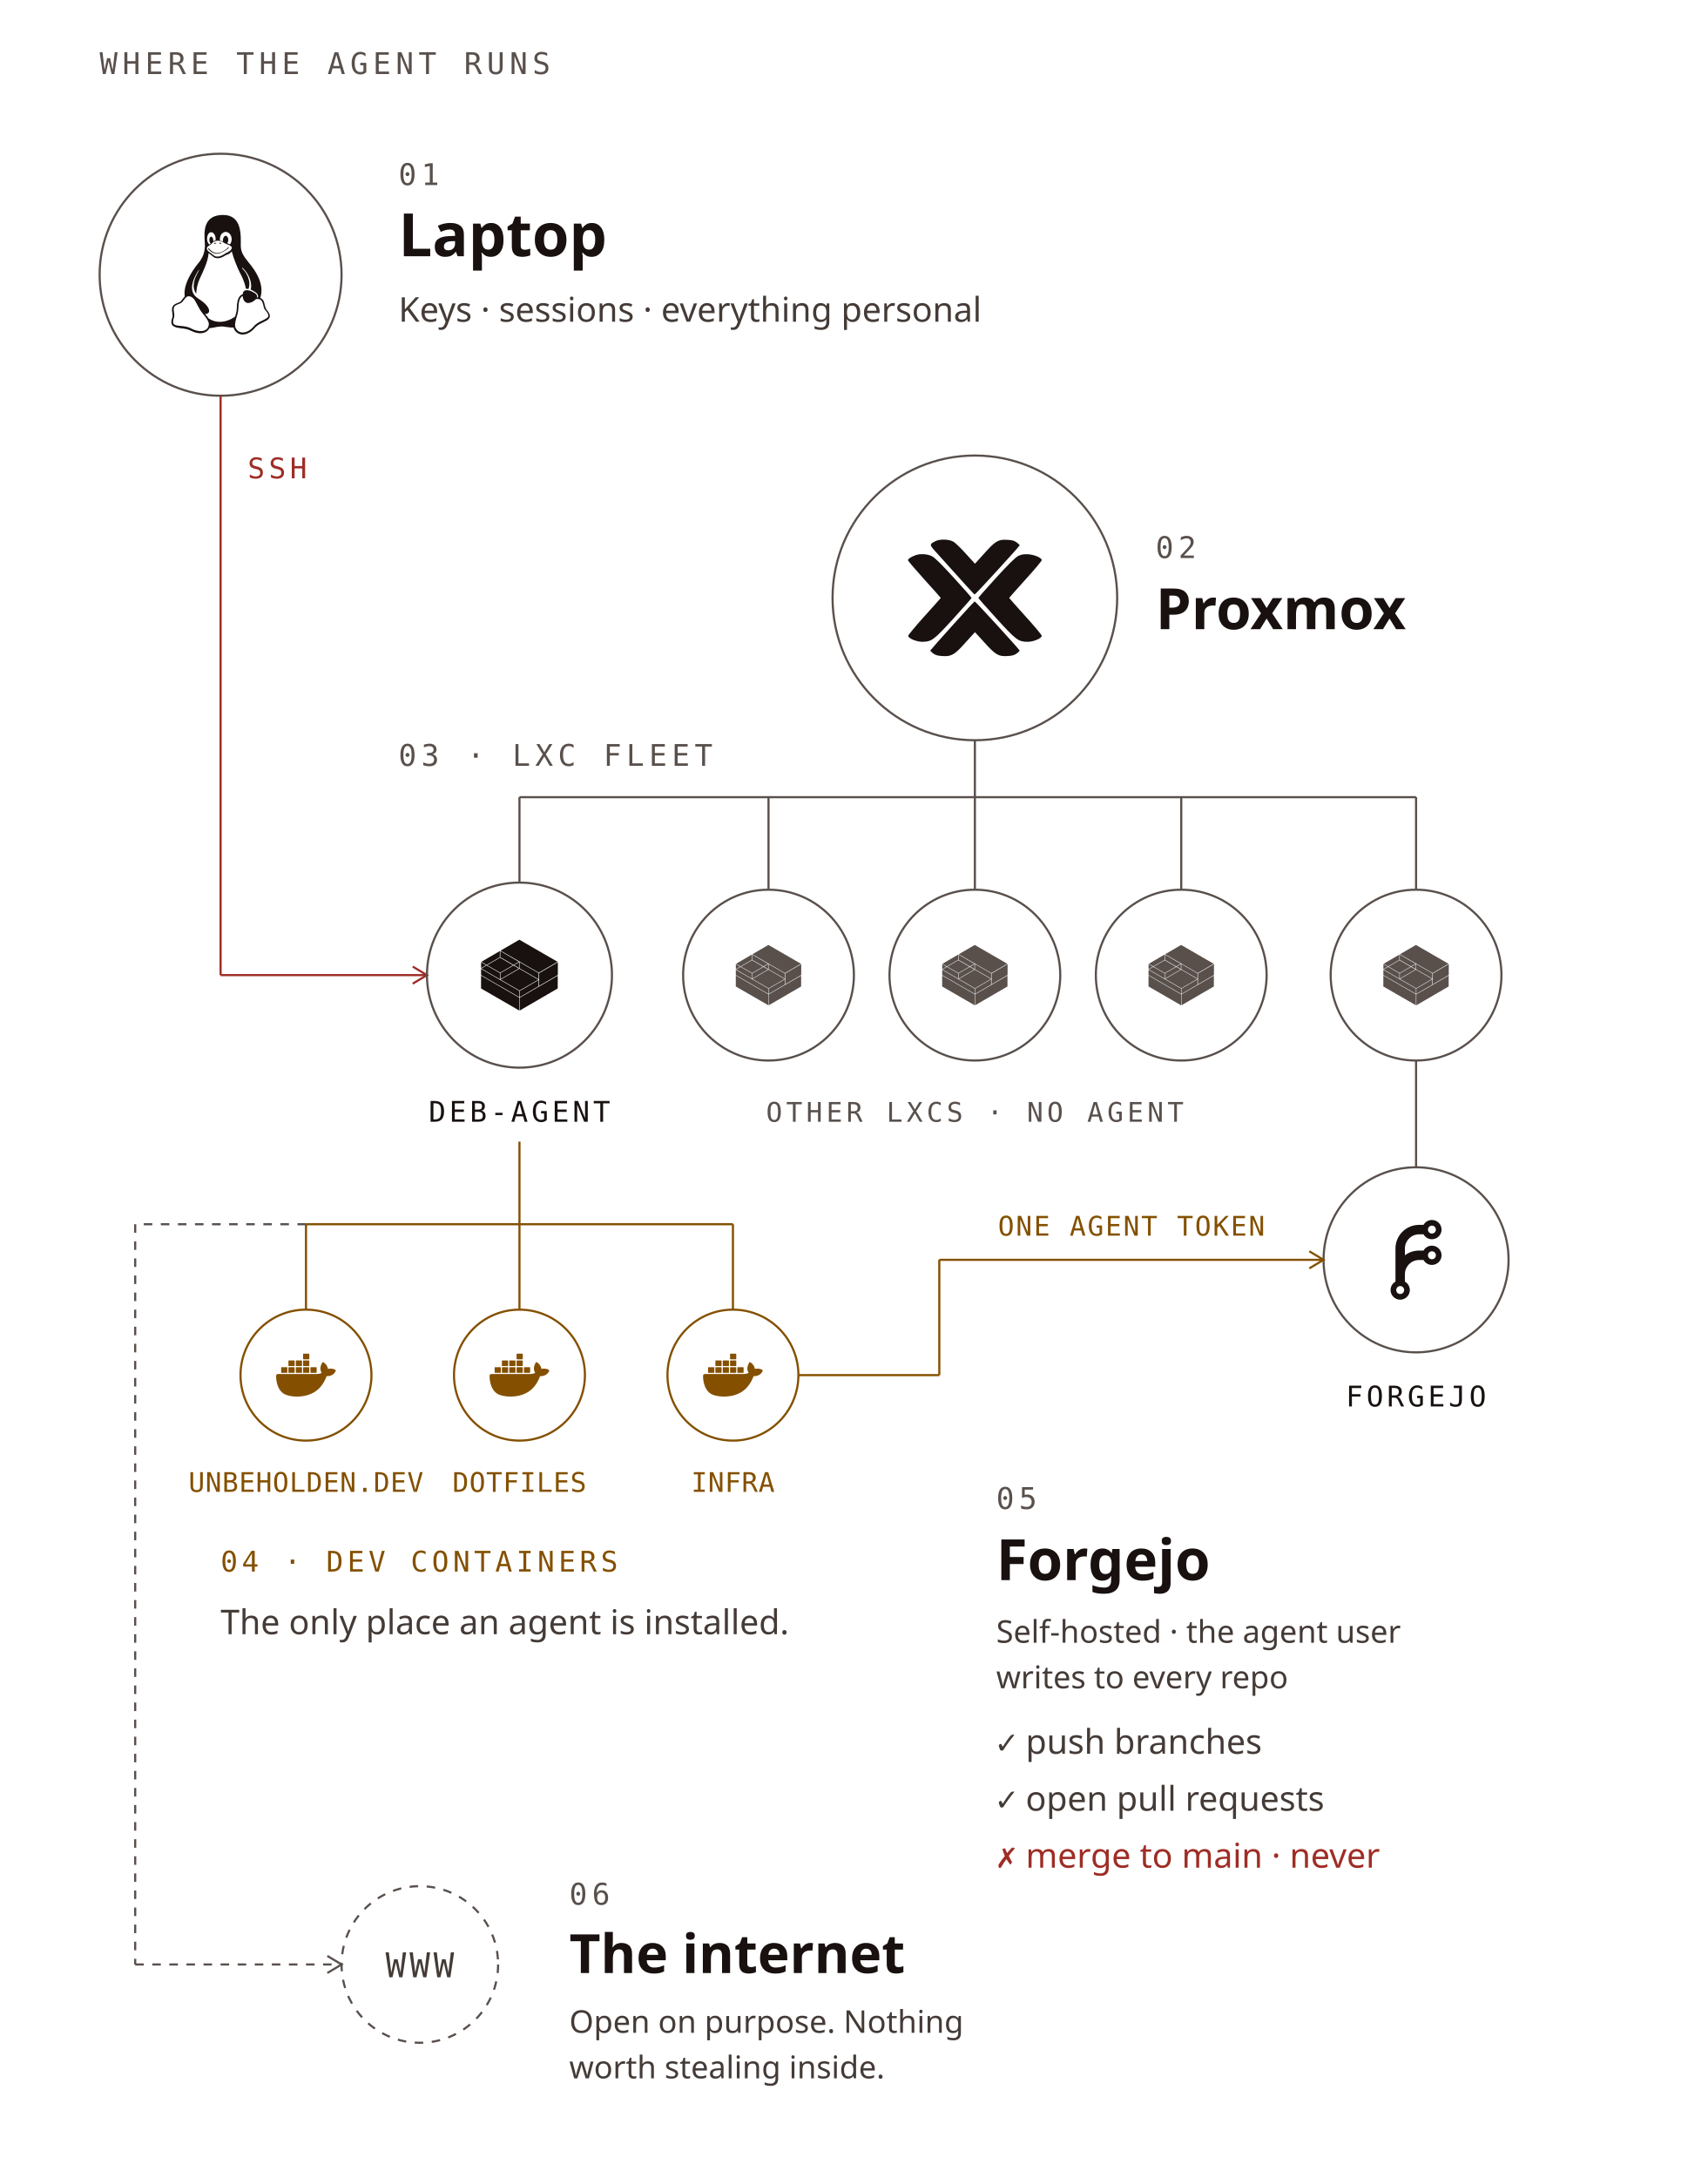
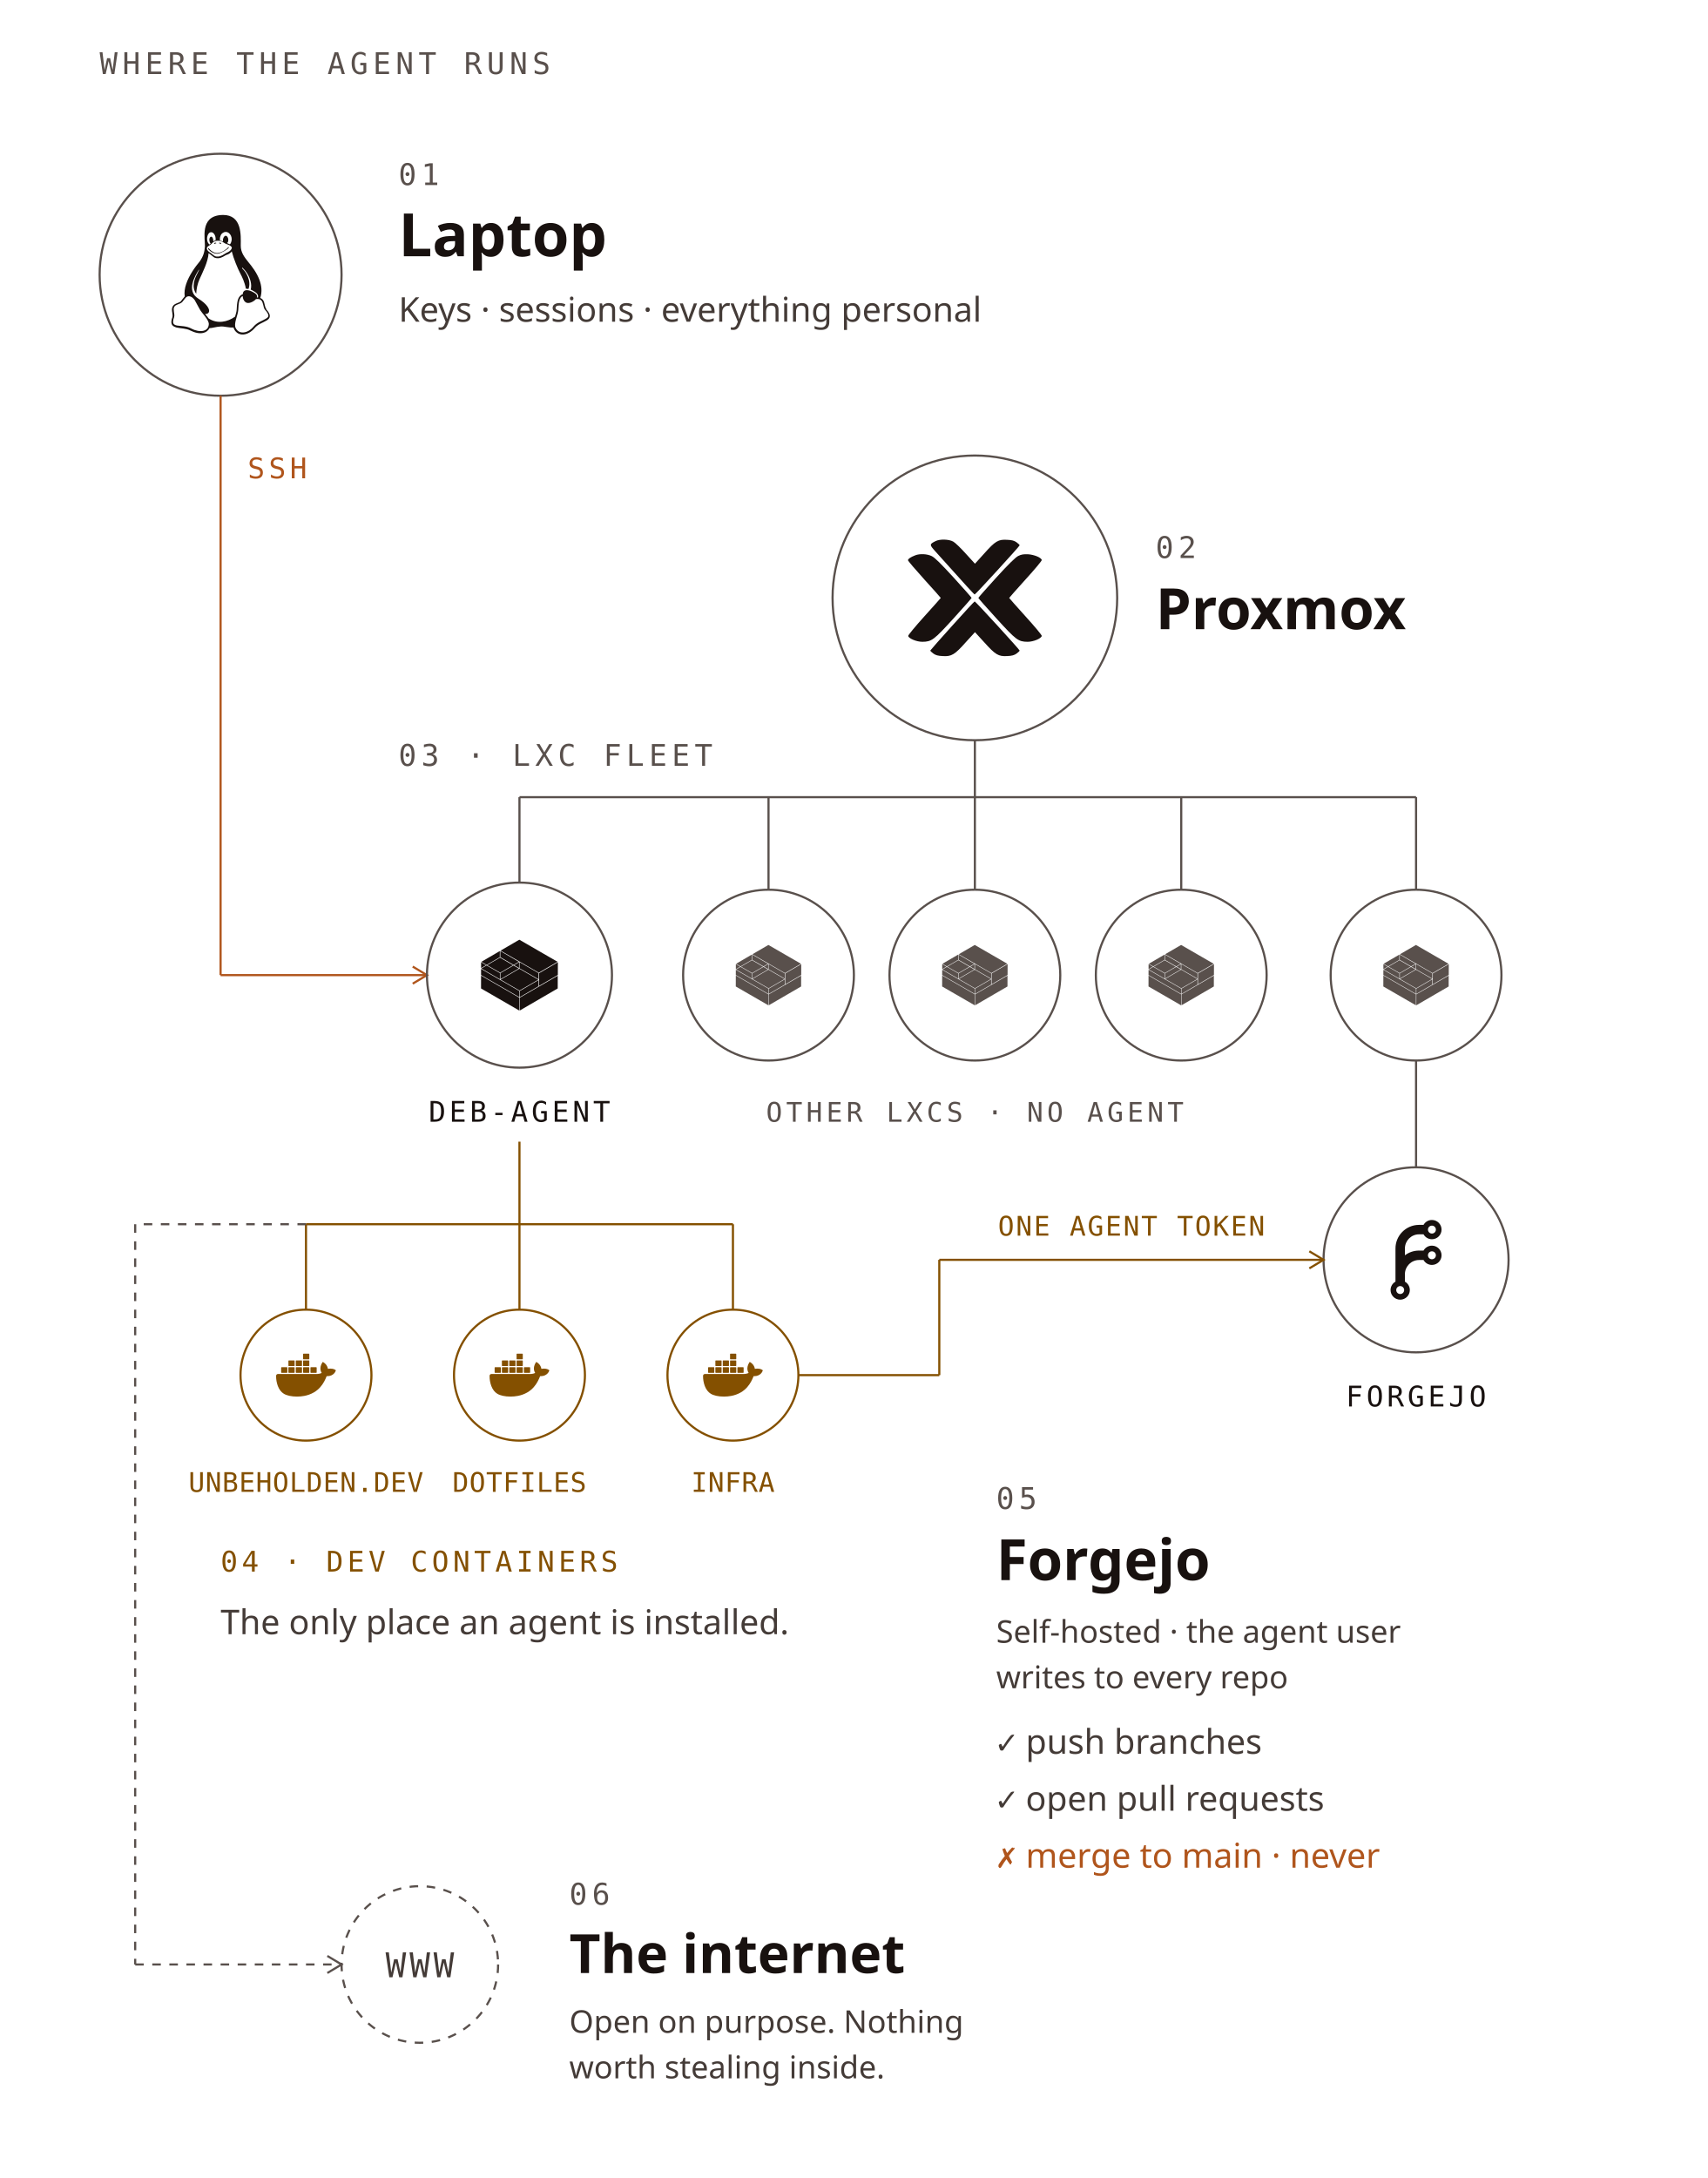
<svg xmlns="http://www.w3.org/2000/svg" viewBox="0 0 1200 1530" role="img" aria-labelledby="ai-title ai-desc">
  <text x="70" y="52" font-family="'IBM Plex Mono',ui-monospace,monospace" font-size="21" letter-spacing="0.16em" style="fill:var(--faint,#59504c)">WHERE THE AGENT RUNS</text>
  <circle cx="155" cy="193" r="85" fill="none" stroke="var(--faint,#59504c)" stroke-width="1.5" vector-effect="non-scaling-stroke" />
  <g transform="translate(113 151) scale(3.5)">
    <path style="fill:var(--fg,#18110f)" d="M12.504 0c-.155 0-.315.008-.48.021-4.226.333-3.105 4.807-3.17 6.298-.076 1.092-.3 1.953-1.05 3.02-.885 1.051-2.127 2.75-2.716 4.521-.278.832-.41 1.684-.287 2.489a.424.424 0 00-.11.135c-.26.268-.45.6-.663.839-.199.199-.485.267-.797.4-.313.136-.658.269-.864.68-.09.189-.136.394-.132.602 0 .199.027.4.055.536.058.399.116.728.04.97-.249.68-.28 1.145-.106 1.484.174.334.535.47.94.601.81.2 1.91.135 2.774.6.926.466 1.866.67 2.616.47.526-.116.97-.464 1.208-.946.587-.003 1.23-.269 2.26-.334.699-.058 1.574.267 2.577.2.025.134.063.198.114.333l.003.003c.391.778 1.113 1.132 1.884 1.071.771-.06 1.592-.536 2.257-1.306.631-.765 1.683-1.084 2.378-1.503.348-.199.629-.469.649-.853.023-.4-.2-.811-.714-1.376v-.097l-.003-.003c-.17-.2-.25-.535-.338-.926-.085-.401-.182-.786-.492-1.046h-.003c-.059-.054-.123-.067-.188-.135a.357.357 0 00-.19-.064c.431-1.278.264-2.55-.173-3.694-.533-1.41-1.465-2.638-2.175-3.483-.796-1.005-1.576-1.957-1.56-3.368.026-2.152.236-6.133-3.544-6.139zm.529 3.405h.013c.213 0 .396.062.584.198.19.135.33.332.438.533.105.259.158.459.166.724 0-.02.006-.04.006-.06v.105a.086.086 0 01-.004-.021l-.004-.024a1.807 1.807 0 01-.15.706.953.953 0 01-.213.335.71.71 0 00-.088-.042c-.104-.045-.198-.064-.284-.133a1.312 1.312 0 00-.22-.066c.05-.06.146-.133.183-.198.053-.128.082-.264.088-.402v-.02a1.21 1.21 0 00-.061-.4c-.045-.134-.101-.2-.183-.333-.084-.066-.167-.132-.267-.132h-.016c-.093 0-.176.03-.262.132a.8.8 0 00-.205.334 1.18 1.18 0 00-.09.4v.019c.002.089.008.179.02.267-.193-.067-.438-.135-.607-.202a1.635 1.635 0 01-.018-.2v-.02a1.772 1.772 0 01.15-.768c.082-.22.232-.406.43-.533a.985.985 0 01.594-.2zm-2.962.059h.036c.142 0 .27.048.399.135.146.129.264.288.344.465.09.199.14.4.153.667v.004c.007.134.006.2-.002.266v.08c-.03.007-.056.018-.083.024-.152.055-.274.135-.393.2.012-.09.013-.18.003-.267v-.015c-.012-.133-.04-.2-.082-.333a.613.613 0 00-.166-.267.248.248 0 00-.183-.064h-.021c-.071.006-.13.04-.186.132a.552.552 0 00-.12.27.944.944 0 00-.023.33v.015c.012.135.037.2.08.334.046.134.098.2.166.268.01.009.02.018.034.024-.07.057-.117.07-.176.136a.304.304 0 01-.131.068 2.62 2.62 0 01-.275-.402 1.772 1.772 0 01-.155-.667 1.759 1.759 0 01.08-.668 1.43 1.43 0 01.283-.535c.128-.133.26-.2.418-.2zm1.37 1.706c.332 0 .733.065 1.216.399.293.2.523.269 1.052.468h.003c.255.136.405.266.478.399v-.131a.571.571 0 01.016.47c-.123.31-.516.643-1.063.842v.002c-.268.135-.501.333-.775.465-.276.135-.588.292-1.012.267a1.139 1.139 0 01-.448-.067 3.566 3.566 0 01-.322-.198c-.195-.135-.363-.332-.612-.465v-.005h-.005c-.4-.246-.616-.512-.686-.71-.07-.268-.005-.47.193-.6.224-.135.38-.271.483-.336.104-.074.143-.102.176-.131h.002v-.003c.169-.202.436-.47.839-.601.139-.036.294-.065.466-.065zm2.8 2.142c.358 1.417 1.196 3.475 1.735 4.473.286.534.855 1.659 1.102 3.024.156-.005.33.018.513.064.646-1.671-.546-3.467-1.089-3.966-.22-.2-.232-.335-.123-.335.59.534 1.365 1.572 1.646 2.757.13.535.16 1.104.021 1.67.067.028.135.06.205.067 1.032.534 1.413.938 1.23 1.537v-.043c-.06-.003-.12 0-.18 0h-.016c.151-.467-.182-.825-1.065-1.224-.915-.4-1.646-.336-1.77.465-.008.043-.013.066-.018.135-.068.023-.139.053-.209.064-.43.268-.662.669-.793 1.187-.13.533-.17 1.156-.205 1.869v.003c-.02.334-.17.838-.319 1.35-1.5 1.072-3.58 1.538-5.348.334a2.645 2.645 0 00-.402-.533 1.45 1.45 0 00-.275-.333c.182 0 .338-.03.465-.067a.615.615 0 00.314-.334c.108-.267 0-.697-.345-1.163-.345-.467-.931-.995-1.788-1.521-.63-.4-.986-.87-1.15-1.396-.165-.534-.143-1.085-.015-1.645.245-1.07.873-2.11 1.274-2.763.107-.065.037.135-.408.974-.396.751-1.14 2.497-.122 3.854a8.123 8.123 0 01.647-2.876c.564-1.278 1.743-3.504 1.836-5.268.048.036.217.135.289.202.218.133.38.333.59.465.21.201.477.335.876.335.039.003.075.006.11.006.412 0 .73-.134.997-.268.29-.134.52-.334.74-.4h.005c.467-.135.835-.402 1.044-.7zm2.185 8.958c.037.6.343 1.245.882 1.377.588.134 1.434-.333 1.791-.765l.211-.01c.315-.007.577.01.847.268l.003.003c.208.199.305.53.391.876.085.4.154.78.409 1.066.486.527.645.906.636 1.14l.003-.007v.018l-.003-.012c-.015.262-.185.396-.498.595-.63.401-1.746.712-2.457 1.57-.618.737-1.37 1.14-2.036 1.191-.664.053-1.237-.2-1.574-.898l-.005-.003c-.21-.4-.12-1.025.056-1.69.176-.668.428-1.344.463-1.897.037-.714.076-1.335.195-1.814.12-.465.308-.797.641-.984l.045-.022zm-10.814.049h.01c.053 0 .105.005.157.014.376.055.706.333 1.023.752l.91 1.664.003.003c.243.533.754 1.064 1.189 1.637.434.598.77 1.131.729 1.57v.006c-.057.744-.48 1.148-1.125 1.294-.645.135-1.52.002-2.395-.464-.968-.536-2.118-.469-2.857-.602-.369-.066-.61-.2-.723-.4-.11-.2-.113-.602.123-1.23v-.004l.002-.003c.117-.334.03-.752-.027-1.118-.055-.401-.083-.71.043-.94.16-.334.396-.4.69-.533.294-.135.64-.202.915-.47h.002v-.002c.256-.268.445-.601.668-.838.19-.201.38-.336.663-.336zm7.159-9.074c-.435.201-.945.535-1.488.535-.542 0-.97-.267-1.28-.466-.154-.134-.28-.268-.373-.335-.164-.134-.144-.333-.074-.333.109.016.129.134.199.2.096.066.215.2.36.333.292.2.68.467 1.167.467.485 0 1.053-.267 1.398-.466.195-.135.445-.334.648-.467.156-.136.149-.267.279-.267.128.016.034.134-.147.332a8.097 8.097 0 01-.69.468zm-1.082-1.583V5.64c-.006-.02.013-.042.029-.05.074-.043.18-.027.26.004.063 0 .16.067.15.135-.006.049-.085.066-.135.066-.055 0-.092-.043-.141-.068-.052-.018-.146-.008-.163-.065zm-.551 0c-.02.058-.113.049-.166.066-.047.025-.086.068-.14.068-.05 0-.13-.02-.136-.068-.01-.066.088-.133.15-.133.08-.031.184-.047.259-.005.019.009.036.03.03.05v.02h.003z" />
  </g>
  <text x="280" y="130" font-family="'IBM Plex Mono',ui-monospace,monospace" font-size="21" letter-spacing="0.16em" style="fill:var(--faint,#59504c)">01</text>
  <text x="280" y="180" font-family="Rubik,sans-serif" font-size="42" font-weight="600" style="fill:var(--fg,#18110f);font-variation-settings:'opsz' 20">Laptop</text>
  <text x="280" y="226" font-family="'Nunito Sans',sans-serif" font-size="24" style="fill:var(--dim,#443b37)">Keys · sessions · everything personal</text>
-   <line x1="155" y1="278" x2="155" y2="685" stroke="var(--accent,#9e2d26)" stroke-width="1.5" vector-effect="non-scaling-stroke" />
-   <line x1="155" y1="685" x2="300" y2="685" stroke="var(--accent,#9e2d26)" stroke-width="1.5" vector-effect="non-scaling-stroke" />
-   <polyline points="290,679 300,685 290,691" fill="none" stroke="var(--accent,#9e2d26)" stroke-width="1.5" vector-effect="non-scaling-stroke" />
-   <text x="174" y="336" font-family="'IBM Plex Mono',ui-monospace,monospace" font-size="20" letter-spacing="0.14em" style="fill:var(--accent,#9e2d26)">SSH</text>
+   <line x1="155" y1="278" x2="155" y2="685" stroke="var(--mid,#b0551c)" stroke-width="1.5" vector-effect="non-scaling-stroke" />
+   <line x1="155" y1="685" x2="300" y2="685" stroke="var(--mid,#b0551c)" stroke-width="1.5" vector-effect="non-scaling-stroke" />
+   <polyline points="290,679 300,685 290,691" fill="none" stroke="var(--mid,#b0551c)" stroke-width="1.5" vector-effect="non-scaling-stroke" />
+   <text x="174" y="336" font-family="'IBM Plex Mono',ui-monospace,monospace" font-size="20" letter-spacing="0.14em" style="fill:var(--mid,#b0551c)">SSH</text>
  <circle cx="685" cy="420" r="100" fill="none" stroke="var(--faint,#59504c)" stroke-width="1.5" vector-effect="non-scaling-stroke" />
  <g transform="translate(638 373) scale(3.9167)">
    <path style="fill:var(--fg,#18110f)" d="M4.928 1.825c-1.09.553-1.09.64-.07 1.78 5.655 6.295 7.004 7.782 7.107 7.782.139.017 7.971-8.542 8.058-8.801.034-.07-.208-.312-.519-.536-.415-.312-.864-.433-1.712-.467-1.59-.104-2.144.242-4.115 2.455-.899 1.003-1.66 1.833-1.66 1.833-.017 0-.76-.813-1.642-1.798S8.473 2.1 8.127 1.91c-.796-.45-2.421-.484-3.2-.086zM1.297 4.367C.45 4.695 0 5.007 0 5.248c0 .121 1.331 1.678 2.94 3.459 1.625 1.78 2.939 3.268 2.939 3.302 0 .035-1.331 1.522-2.94 3.303C1.314 17.11.017 18.683.035 18.822c.086.467 1.504 1.055 2.541 1.055 1.678-.018 2.058-.312 5.603-4.202 1.78-1.954 3.233-3.614 3.233-3.666 0-.069-1.435-1.694-3.199-3.63-2.3-2.508-3.423-3.632-3.96-3.874-.812-.398-2.126-.467-2.956-.138zm18.467.12c-.502.26-1.764 1.505-3.943 3.891-1.763 1.937-3.199 3.562-3.199 3.631 0 .07 1.453 1.712 3.234 3.666 3.544 3.89 3.925 4.184 5.602 4.202 1.038 0 2.455-.588 2.542-1.055.017-.156-1.28-1.712-2.905-3.493-1.608-1.78-2.94-3.285-2.94-3.32 0-.034 1.332-1.539 2.94-3.32C22.72 6.91 24.017 5.352 24 5.214c-.087-.45-1.366-.968-2.473-1.038-.795-.034-1.21.035-1.763.312zM7.954 16.973c-2.144 2.369-3.908 4.374-3.943 4.46-.034.07.208.312.52.537.414.311.864.432 1.711.467 1.574.103 2.161-.26 4.15-2.508.864-.968 1.608-1.78 1.625-1.78s.761.812 1.643 1.798c2.023 2.248 2.559 2.576 4.132 2.49.848-.035 1.297-.156 1.712-.467.311-.225.553-.467.519-.536-.087-.26-7.92-8.819-8.058-8.801-.069 0-1.867 1.954-4.011 4.34z" />
  </g>
  <text x="812" y="392" font-family="'IBM Plex Mono',ui-monospace,monospace" font-size="21" letter-spacing="0.16em" style="fill:var(--faint,#59504c)">02</text>
  <text x="812" y="442" font-family="Rubik,sans-serif" font-size="40" font-weight="600" style="fill:var(--fg,#18110f);font-variation-settings:'opsz' 20">Proxmox</text>
  <text x="280" y="538" font-family="'IBM Plex Mono',ui-monospace,monospace" font-size="21" letter-spacing="0.16em" style="fill:var(--faint,#59504c)">03 · LXC FLEET</text>
  <line x1="685" y1="520" x2="685" y2="560" stroke="var(--faint,#59504c)" stroke-width="1.5" vector-effect="non-scaling-stroke" />
  <line x1="365" y1="560" x2="995" y2="560" stroke="var(--faint,#59504c)" stroke-width="1.5" vector-effect="non-scaling-stroke" />
  <line x1="365" y1="560" x2="365" y2="620" stroke="var(--faint,#59504c)" stroke-width="1.5" vector-effect="non-scaling-stroke" />
  <line x1="540" y1="560" x2="540" y2="625" stroke="var(--faint,#59504c)" stroke-width="1.5" vector-effect="non-scaling-stroke" />
  <line x1="685" y1="560" x2="685" y2="625" stroke="var(--faint,#59504c)" stroke-width="1.5" vector-effect="non-scaling-stroke" />
  <line x1="830" y1="560" x2="830" y2="625" stroke="var(--faint,#59504c)" stroke-width="1.5" vector-effect="non-scaling-stroke" />
  <line x1="995" y1="560" x2="995" y2="625" stroke="var(--faint,#59504c)" stroke-width="1.5" vector-effect="non-scaling-stroke" />
  <circle cx="365" cy="685" r="65" fill="none" stroke="var(--faint,#59504c)" stroke-width="1.5" vector-effect="non-scaling-stroke" />
  <g transform="translate(338 658) scale(2.25)">
    <path style="fill:var(--fg,#18110f)" d="M10.15 8.98l1.647.951-5.756 3.345.005-1.911L10.15 8.98zm1.723-1.001l-1.553.902 1.548.893.005-1.795zM6.028 5.33L6.025 6.4l.543.316 3.602 2.079 1.632-.948-2.19-1.279-3.231-1.887-.351-.203-.002.852zm.072-.983l.359.209 6.321 3.65 5.258 3.037 5.858-3.405L11.956.943 6.1 4.347zm6.002 12.602l-.005 1.924 5.858-3.404.005-1.924-5.858 3.404zm-.077-9.009l-.005 1.922 5.94 3.428.005-1.92-5.94-3.43zm-10.13.945l4.075 2.352 4.031-2.342-4.075-2.353-4.031 2.343zM24 7.982l-5.858 3.404-.015 3.982 5.858-3.404L24 7.982zm-12.048 10.04l.003-1.073L7.6 14.436l-1.565-.903v.001l-.939-.542L.015 10.06.01 11.979l11.94 6.895.002-.852zm5.935-4.605l-5.922-3.411-5.853 3.401 5.917 3.414 5.858-3.404zm6.072-1.238l-11.862 6.864-.01 4.013 11.863-6.894.009-3.983zM11.944 21.27l.005-2.227L.01 12.148 0 16.162l11.94 6.895.004-1.787zM.021 9.802L1.6 8.885.025 7.976.021 9.802zm5.832-3.39l.024-1.636.001-.296L.099 7.848l1.647.951 4.107-2.387zm.041 4.951L1.749 8.97l-.46.267-1.195.695 5.795 3.345.005-1.914z" />
  </g>
  <circle cx="540" cy="685" r="60" fill="none" stroke="var(--faint,#59504c)" stroke-width="1.5" vector-effect="non-scaling-stroke" />
  <g transform="translate(517 662) scale(1.9167)">
    <path style="fill:var(--faint,#59504c)" d="M10.15 8.98l1.647.951-5.756 3.345.005-1.911L10.15 8.98zm1.723-1.001l-1.553.902 1.548.893.005-1.795zM6.028 5.33L6.025 6.4l.543.316 3.602 2.079 1.632-.948-2.19-1.279-3.231-1.887-.351-.203-.002.852zm.072-.983l.359.209 6.321 3.65 5.258 3.037 5.858-3.405L11.956.943 6.1 4.347zm6.002 12.602l-.005 1.924 5.858-3.404.005-1.924-5.858 3.404zm-.077-9.009l-.005 1.922 5.94 3.428.005-1.92-5.94-3.43zm-10.13.945l4.075 2.352 4.031-2.342-4.075-2.353-4.031 2.343zM24 7.982l-5.858 3.404-.015 3.982 5.858-3.404L24 7.982zm-12.048 10.04l.003-1.073L7.6 14.436l-1.565-.903v.001l-.939-.542L.015 10.06.01 11.979l11.94 6.895.002-.852zm5.935-4.605l-5.922-3.411-5.853 3.401 5.917 3.414 5.858-3.404zm6.072-1.238l-11.862 6.864-.01 4.013 11.863-6.894.009-3.983zM11.944 21.27l.005-2.227L.01 12.148 0 16.162l11.94 6.895.004-1.787zM.021 9.802L1.6 8.885.025 7.976.021 9.802zm5.832-3.39l.024-1.636.001-.296L.099 7.848l1.647.951 4.107-2.387zm.041 4.951L1.749 8.97l-.46.267-1.195.695 5.795 3.345.005-1.914z" />
  </g>
  <circle cx="685" cy="685" r="60" fill="none" stroke="var(--faint,#59504c)" stroke-width="1.5" vector-effect="non-scaling-stroke" />
  <g transform="translate(662 662) scale(1.9167)">
    <path style="fill:var(--faint,#59504c)" d="M10.15 8.98l1.647.951-5.756 3.345.005-1.911L10.15 8.98zm1.723-1.001l-1.553.902 1.548.893.005-1.795zM6.028 5.33L6.025 6.4l.543.316 3.602 2.079 1.632-.948-2.19-1.279-3.231-1.887-.351-.203-.002.852zm.072-.983l.359.209 6.321 3.65 5.258 3.037 5.858-3.405L11.956.943 6.1 4.347zm6.002 12.602l-.005 1.924 5.858-3.404.005-1.924-5.858 3.404zm-.077-9.009l-.005 1.922 5.94 3.428.005-1.92-5.94-3.43zm-10.13.945l4.075 2.352 4.031-2.342-4.075-2.353-4.031 2.343zM24 7.982l-5.858 3.404-.015 3.982 5.858-3.404L24 7.982zm-12.048 10.04l.003-1.073L7.6 14.436l-1.565-.903v.001l-.939-.542L.015 10.06.01 11.979l11.94 6.895.002-.852zm5.935-4.605l-5.922-3.411-5.853 3.401 5.917 3.414 5.858-3.404zm6.072-1.238l-11.862 6.864-.01 4.013 11.863-6.894.009-3.983zM11.944 21.27l.005-2.227L.01 12.148 0 16.162l11.94 6.895.004-1.787zM.021 9.802L1.6 8.885.025 7.976.021 9.802zm5.832-3.39l.024-1.636.001-.296L.099 7.848l1.647.951 4.107-2.387zm.041 4.951L1.749 8.97l-.46.267-1.195.695 5.795 3.345.005-1.914z" />
  </g>
  <circle cx="830" cy="685" r="60" fill="none" stroke="var(--faint,#59504c)" stroke-width="1.5" vector-effect="non-scaling-stroke" />
  <g transform="translate(807 662) scale(1.9167)">
    <path style="fill:var(--faint,#59504c)" d="M10.15 8.98l1.647.951-5.756 3.345.005-1.911L10.15 8.98zm1.723-1.001l-1.553.902 1.548.893.005-1.795zM6.028 5.33L6.025 6.4l.543.316 3.602 2.079 1.632-.948-2.19-1.279-3.231-1.887-.351-.203-.002.852zm.072-.983l.359.209 6.321 3.65 5.258 3.037 5.858-3.405L11.956.943 6.1 4.347zm6.002 12.602l-.005 1.924 5.858-3.404.005-1.924-5.858 3.404zm-.077-9.009l-.005 1.922 5.94 3.428.005-1.92-5.94-3.43zm-10.13.945l4.075 2.352 4.031-2.342-4.075-2.353-4.031 2.343zM24 7.982l-5.858 3.404-.015 3.982 5.858-3.404L24 7.982zm-12.048 10.04l.003-1.073L7.6 14.436l-1.565-.903v.001l-.939-.542L.015 10.06.01 11.979l11.94 6.895.002-.852zm5.935-4.605l-5.922-3.411-5.853 3.401 5.917 3.414 5.858-3.404zm6.072-1.238l-11.862 6.864-.01 4.013 11.863-6.894.009-3.983zM11.944 21.27l.005-2.227L.01 12.148 0 16.162l11.94 6.895.004-1.787zM.021 9.802L1.6 8.885.025 7.976.021 9.802zm5.832-3.39l.024-1.636.001-.296L.099 7.848l1.647.951 4.107-2.387zm.041 4.951L1.749 8.97l-.46.267-1.195.695 5.795 3.345.005-1.914z" />
  </g>
  <circle cx="995" cy="685" r="60" fill="none" stroke="var(--faint,#59504c)" stroke-width="1.5" vector-effect="non-scaling-stroke" />
  <g transform="translate(972 662) scale(1.9167)">
    <path style="fill:var(--faint,#59504c)" d="M10.15 8.98l1.647.951-5.756 3.345.005-1.911L10.15 8.98zm1.723-1.001l-1.553.902 1.548.893.005-1.795zM6.028 5.33L6.025 6.4l.543.316 3.602 2.079 1.632-.948-2.19-1.279-3.231-1.887-.351-.203-.002.852zm.072-.983l.359.209 6.321 3.65 5.258 3.037 5.858-3.405L11.956.943 6.1 4.347zm6.002 12.602l-.005 1.924 5.858-3.404.005-1.924-5.858 3.404zm-.077-9.009l-.005 1.922 5.94 3.428.005-1.92-5.94-3.43zm-10.13.945l4.075 2.352 4.031-2.342-4.075-2.353-4.031 2.343zM24 7.982l-5.858 3.404-.015 3.982 5.858-3.404L24 7.982zm-12.048 10.04l.003-1.073L7.6 14.436l-1.565-.903v.001l-.939-.542L.015 10.06.01 11.979l11.94 6.895.002-.852zm5.935-4.605l-5.922-3.411-5.853 3.401 5.917 3.414 5.858-3.404zm6.072-1.238l-11.862 6.864-.01 4.013 11.863-6.894.009-3.983zM11.944 21.27l.005-2.227L.01 12.148 0 16.162l11.94 6.895.004-1.787zM.021 9.802L1.6 8.885.025 7.976.021 9.802zm5.832-3.39l.024-1.636.001-.296L.099 7.848l1.647.951 4.107-2.387zm.041 4.951L1.749 8.97l-.46.267-1.195.695 5.795 3.345.005-1.914z" />
  </g>
  <text x="365" y="788" font-family="'IBM Plex Mono',ui-monospace,monospace" font-size="20" letter-spacing="0.12em" style="fill:var(--fg,#18110f)" text-anchor="middle">DEB-AGENT</text>
  <text x="685" y="788" font-family="'IBM Plex Mono',ui-monospace,monospace" font-size="19" letter-spacing="0.14em" style="fill:var(--faint,#59504c)" text-anchor="middle">OTHER LXCS · NO AGENT</text>
  <line x1="365" y1="802" x2="365" y2="860" stroke="var(--amber,#845000)" stroke-width="1.5" vector-effect="non-scaling-stroke" />
  <line x1="215" y1="860" x2="515" y2="860" stroke="var(--amber,#845000)" stroke-width="1.5" vector-effect="non-scaling-stroke" />
  <line x1="215" y1="860" x2="215" y2="920" stroke="var(--amber,#845000)" stroke-width="1.5" vector-effect="non-scaling-stroke" />
  <line x1="365" y1="860" x2="365" y2="920" stroke="var(--amber,#845000)" stroke-width="1.5" vector-effect="non-scaling-stroke" />
  <line x1="515" y1="860" x2="515" y2="920" stroke="var(--amber,#845000)" stroke-width="1.5" vector-effect="non-scaling-stroke" />
  <circle cx="215" cy="966" r="46" fill="none" stroke="var(--amber,#845000)" stroke-width="1.5" vector-effect="non-scaling-stroke" />
  <g transform="translate(194 945) scale(1.75)">
    <path style="fill:var(--amber,#845000)" d="M13.983 11.078h2.119a.186.186 0 00.186-.185V9.006a.186.186 0 00-.186-.186h-2.119a.185.185 0 00-.185.185v1.888c0 .102.083.185.185.185m-2.954-5.43h2.118a.186.186 0 00.186-.186V3.574a.186.186 0 00-.186-.185h-2.118a.185.185 0 00-.185.185v1.888c0 .102.082.185.185.185m0 2.716h2.118a.187.187 0 00.186-.186V6.29a.186.186 0 00-.186-.185h-2.118a.185.185 0 00-.185.185v1.887c0 .102.082.185.185.186m-2.93 0h2.12a.186.186 0 00.184-.186V6.29a.185.185 0 00-.185-.185H8.1a.185.185 0 00-.185.185v1.887c0 .102.083.185.185.186m-2.964 0h2.119a.186.186 0 00.185-.186V6.29a.185.185 0 00-.185-.185H5.136a.186.186 0 00-.186.185v1.887c0 .102.084.185.186.186m5.893 2.715h2.118a.186.186 0 00.186-.185V9.006a.186.186 0 00-.186-.186h-2.118a.185.185 0 00-.185.185v1.888c0 .102.082.185.185.185m-2.93 0h2.12a.185.185 0 00.184-.185V9.006a.185.185 0 00-.184-.186h-2.12a.185.185 0 00-.184.185v1.888c0 .102.083.185.185.185m-2.964 0h2.119a.185.185 0 00.185-.185V9.006a.185.185 0 00-.184-.186h-2.12a.186.186 0 00-.186.186v1.887c0 .102.084.185.186.185m-2.92 0h2.12a.185.185 0 00.184-.185V9.006a.185.185 0 00-.184-.186h-2.12a.185.185 0 00-.184.185v1.888c0 .102.082.185.185.185M23.763 9.89c-.065-.051-.672-.51-1.954-.51-.338.001-.676.03-1.01.087-.248-1.7-1.653-2.53-1.716-2.566l-.344-.199-.226.327c-.284.438-.49.922-.612 1.43-.23.97-.09 1.882.403 2.661-.595.332-1.55.413-1.744.42H.751a.751.751 0 00-.75.748 11.376 11.376 0 00.692 4.062c.545 1.428 1.355 2.48 2.41 3.124 1.18.723 3.1 1.137 5.275 1.137.983.003 1.963-.086 2.93-.266a12.248 12.248 0 003.823-1.389c.98-.567 1.86-1.288 2.61-2.136 1.252-1.418 1.998-2.997 2.553-4.4h.221c1.372 0 2.215-.549 2.68-1.009.309-.293.55-.65.707-1.046l.098-.288Z" />
  </g>
  <circle cx="365" cy="966" r="46" fill="none" stroke="var(--amber,#845000)" stroke-width="1.5" vector-effect="non-scaling-stroke" />
  <g transform="translate(344 945) scale(1.75)">
    <path style="fill:var(--amber,#845000)" d="M13.983 11.078h2.119a.186.186 0 00.186-.185V9.006a.186.186 0 00-.186-.186h-2.119a.185.185 0 00-.185.185v1.888c0 .102.083.185.185.185m-2.954-5.43h2.118a.186.186 0 00.186-.186V3.574a.186.186 0 00-.186-.185h-2.118a.185.185 0 00-.185.185v1.888c0 .102.082.185.185.185m0 2.716h2.118a.187.187 0 00.186-.186V6.29a.186.186 0 00-.186-.185h-2.118a.185.185 0 00-.185.185v1.887c0 .102.082.185.185.186m-2.93 0h2.12a.186.186 0 00.184-.186V6.29a.185.185 0 00-.185-.185H8.1a.185.185 0 00-.185.185v1.887c0 .102.083.185.185.186m-2.964 0h2.119a.186.186 0 00.185-.186V6.29a.185.185 0 00-.185-.185H5.136a.186.186 0 00-.186.185v1.887c0 .102.084.185.186.186m5.893 2.715h2.118a.186.186 0 00.186-.185V9.006a.186.186 0 00-.186-.186h-2.118a.185.185 0 00-.185.185v1.888c0 .102.082.185.185.185m-2.93 0h2.12a.185.185 0 00.184-.185V9.006a.185.185 0 00-.184-.186h-2.12a.185.185 0 00-.184.185v1.888c0 .102.083.185.185.185m-2.964 0h2.119a.185.185 0 00.185-.185V9.006a.185.185 0 00-.184-.186h-2.12a.186.186 0 00-.186.186v1.887c0 .102.084.185.186.185m-2.92 0h2.12a.185.185 0 00.184-.185V9.006a.185.185 0 00-.184-.186h-2.12a.185.185 0 00-.184.185v1.888c0 .102.082.185.185.185M23.763 9.89c-.065-.051-.672-.51-1.954-.51-.338.001-.676.03-1.01.087-.248-1.7-1.653-2.53-1.716-2.566l-.344-.199-.226.327c-.284.438-.49.922-.612 1.43-.23.97-.09 1.882.403 2.661-.595.332-1.55.413-1.744.42H.751a.751.751 0 00-.75.748 11.376 11.376 0 00.692 4.062c.545 1.428 1.355 2.48 2.41 3.124 1.18.723 3.1 1.137 5.275 1.137.983.003 1.963-.086 2.93-.266a12.248 12.248 0 003.823-1.389c.98-.567 1.86-1.288 2.61-2.136 1.252-1.418 1.998-2.997 2.553-4.4h.221c1.372 0 2.215-.549 2.68-1.009.309-.293.55-.65.707-1.046l.098-.288Z" />
  </g>
  <circle cx="515" cy="966" r="46" fill="none" stroke="var(--amber,#845000)" stroke-width="1.5" vector-effect="non-scaling-stroke" />
  <g transform="translate(494 945) scale(1.75)">
    <path style="fill:var(--amber,#845000)" d="M13.983 11.078h2.119a.186.186 0 00.186-.185V9.006a.186.186 0 00-.186-.186h-2.119a.185.185 0 00-.185.185v1.888c0 .102.083.185.185.185m-2.954-5.43h2.118a.186.186 0 00.186-.186V3.574a.186.186 0 00-.186-.185h-2.118a.185.185 0 00-.185.185v1.888c0 .102.082.185.185.185m0 2.716h2.118a.187.187 0 00.186-.186V6.29a.186.186 0 00-.186-.185h-2.118a.185.185 0 00-.185.185v1.887c0 .102.082.185.185.186m-2.93 0h2.12a.186.186 0 00.184-.186V6.29a.185.185 0 00-.185-.185H8.1a.185.185 0 00-.185.185v1.887c0 .102.083.185.185.186m-2.964 0h2.119a.186.186 0 00.185-.186V6.29a.185.185 0 00-.185-.185H5.136a.186.186 0 00-.186.185v1.887c0 .102.084.185.186.186m5.893 2.715h2.118a.186.186 0 00.186-.185V9.006a.186.186 0 00-.186-.186h-2.118a.185.185 0 00-.185.185v1.888c0 .102.082.185.185.185m-2.93 0h2.12a.185.185 0 00.184-.185V9.006a.185.185 0 00-.184-.186h-2.12a.185.185 0 00-.184.185v1.888c0 .102.083.185.185.185m-2.964 0h2.119a.185.185 0 00.185-.185V9.006a.185.185 0 00-.184-.186h-2.12a.186.186 0 00-.186.186v1.887c0 .102.084.185.186.185m-2.92 0h2.12a.185.185 0 00.184-.185V9.006a.185.185 0 00-.184-.186h-2.12a.185.185 0 00-.184.185v1.888c0 .102.082.185.185.185M23.763 9.89c-.065-.051-.672-.51-1.954-.51-.338.001-.676.03-1.01.087-.248-1.7-1.653-2.53-1.716-2.566l-.344-.199-.226.327c-.284.438-.49.922-.612 1.43-.23.97-.09 1.882.403 2.661-.595.332-1.55.413-1.744.42H.751a.751.751 0 00-.75.748 11.376 11.376 0 00.692 4.062c.545 1.428 1.355 2.48 2.41 3.124 1.18.723 3.1 1.137 5.275 1.137.983.003 1.963-.086 2.93-.266a12.248 12.248 0 003.823-1.389c.98-.567 1.86-1.288 2.61-2.136 1.252-1.418 1.998-2.997 2.553-4.4h.221c1.372 0 2.215-.549 2.68-1.009.309-.293.55-.65.707-1.046l.098-.288Z" />
  </g>
  <text x="215" y="1048" font-family="'IBM Plex Mono',ui-monospace,monospace" font-size="19" letter-spacing="0.02em" style="fill:var(--amber,#845000)" text-anchor="middle">UNBEHOLDEN.DEV</text>
  <text x="365" y="1048" font-family="'IBM Plex Mono',ui-monospace,monospace" font-size="19" letter-spacing="0.02em" style="fill:var(--amber,#845000)" text-anchor="middle">DOTFILES</text>
  <text x="515" y="1048" font-family="'IBM Plex Mono',ui-monospace,monospace" font-size="19" letter-spacing="0.02em" style="fill:var(--amber,#845000)" text-anchor="middle">INFRA</text>
  <text x="155" y="1104" font-family="'IBM Plex Mono',ui-monospace,monospace" font-size="20" letter-spacing="0.14em" style="fill:var(--amber,#845000)">04 · DEV CONTAINERS</text>
  <text x="155" y="1148" font-family="'Nunito Sans',sans-serif" font-size="24" style="fill:var(--dim,#443b37)">The only place an agent is installed.</text>
  <line x1="995" y1="745" x2="995" y2="820" stroke="var(--faint,#59504c)" stroke-width="1.5" vector-effect="non-scaling-stroke" />
  <circle cx="995" cy="885" r="65" fill="none" stroke="var(--faint,#59504c)" stroke-width="1.5" vector-effect="non-scaling-stroke" />
  <g transform="translate(967 857) scale(2.3333)">
    <path style="fill:var(--fg,#18110f)" d="M16.777 0c1.602 0 2.9 1.299 2.9 2.901s-1.299 2.9-2.9 2.9c-1.085 0-2.031-.596-2.529-1.479H12.91c-2.332 0-4.227 1.872-4.265 4.195l-.001 2.118a7.076 7.076 0 0 1 4.148-1.421l.118-.001 1.339 0c.497-.883 1.443-1.479 2.529-1.479 1.602 0 2.9 1.299 2.9 2.901s-1.299 2.9-2.9 2.9c-1.085 0-2.031-.596-2.529-1.479H12.91c-2.332 0-4.227 1.872-4.265 4.195l-.001 2.319c.883.497 1.479 1.443 1.479 2.529 0 1.602-1.299 2.901-2.901 2.901-1.602 0-2.9-1.299-2.9-2.901 0-1.085.596-2.031 1.479-2.529l-0-9.983c0-3.887 3.119-7.045 6.992-7.108l.118-.001h1.339C14.746.596 15.692 0 16.777 0ZM7.223 19.905c-.66 0-1.194.535-1.194 1.194s.535 1.194 1.194 1.194 1.194-.535 1.194-1.194-.535-1.194-1.194-1.194Zm9.555-10.464c-.66 0-1.194.535-1.194 1.194s.535 1.194 1.194 1.194c.66 0 1.194-.535 1.194-1.194s-.535-1.194-1.194-1.194Zm0-7.735c-.66 0-1.194.535-1.194 1.194s.535 1.194 1.194 1.194c.66 0 1.194-.535 1.194-1.194s-.535-1.194-1.194-1.194Z" />
  </g>
  <text x="995" y="988" font-family="'IBM Plex Mono',ui-monospace,monospace" font-size="20" letter-spacing="0.12em" style="fill:var(--fg,#18110f)" text-anchor="middle">FORGEJO</text>
  <line x1="561" y1="966" x2="660" y2="966" stroke="var(--amber,#845000)" stroke-width="1.5" vector-effect="non-scaling-stroke" />
  <line x1="660" y1="885" x2="660" y2="966" stroke="var(--amber,#845000)" stroke-width="1.5" vector-effect="non-scaling-stroke" />
  <line x1="660" y1="885" x2="930" y2="885" stroke="var(--amber,#845000)" stroke-width="1.5" vector-effect="non-scaling-stroke" />
  <polyline points="920,879 930,885 920,891" fill="none" stroke="var(--amber,#845000)" stroke-width="1.5" vector-effect="non-scaling-stroke" />
  <text x="795" y="868" font-family="'IBM Plex Mono',ui-monospace,monospace" font-size="19" letter-spacing="0.06em" style="fill:var(--amber,#845000)" text-anchor="middle">ONE AGENT TOKEN</text>
  <text x="700" y="1060" font-family="'IBM Plex Mono',ui-monospace,monospace" font-size="21" letter-spacing="0.16em" style="fill:var(--faint,#59504c)">05</text>
  <text x="700" y="1110" font-family="Rubik,sans-serif" font-size="40" font-weight="600" style="fill:var(--fg,#18110f);font-variation-settings:'opsz' 20">Forgejo</text>
  <text x="700" y="1154" font-family="'Nunito Sans',sans-serif" font-size="22" style="fill:var(--dim,#443b37)">Self-hosted · the agent user</text>
  <text x="700" y="1186" font-family="'Nunito Sans',sans-serif" font-size="22" style="fill:var(--dim,#443b37)">writes to every repo</text>
  <text x="700" y="1232" font-family="'Nunito Sans',sans-serif" font-size="24" style="fill:var(--dim,#443b37)">
    <tspan font-family="'IBM Plex Mono',ui-monospace,monospace">✓</tspan> push branches</text>
  <text x="700" y="1272" font-family="'Nunito Sans',sans-serif" font-size="24" style="fill:var(--dim,#443b37)">
    <tspan font-family="'IBM Plex Mono',ui-monospace,monospace">✓</tspan> open pull requests</text>
-   <text x="700" y="1312" font-family="'Nunito Sans',sans-serif" font-size="24" style="fill:var(--accent,#9e2d26)">
+   <text x="700" y="1312" font-family="'Nunito Sans',sans-serif" font-size="24" style="fill:var(--mid,#b0551c)">
    <tspan font-family="'IBM Plex Mono',ui-monospace,monospace">✗</tspan> merge to main · never</text>
  <line x1="215" y1="860" x2="95" y2="860" stroke="var(--faint,#59504c)" stroke-width="1.5" vector-effect="non-scaling-stroke" stroke-dasharray="6 6" />
  <line x1="95" y1="860" x2="95" y2="1380" stroke="var(--faint,#59504c)" stroke-width="1.5" vector-effect="non-scaling-stroke" stroke-dasharray="6 6" />
  <line x1="95" y1="1380" x2="240" y2="1380" stroke="var(--faint,#59504c)" stroke-width="1.5" vector-effect="non-scaling-stroke" stroke-dasharray="6 6" />
  <polyline points="230,1374 240,1380 230,1386" fill="none" stroke="var(--faint,#59504c)" stroke-width="1.5" vector-effect="non-scaling-stroke" />
  <circle cx="295" cy="1380" r="55" fill="none" stroke="var(--faint,#59504c)" stroke-width="1.5" vector-effect="non-scaling-stroke" stroke-dasharray="6 6" />
  <text x="295" y="1389" font-family="'IBM Plex Mono',ui-monospace,monospace" font-size="24" letter-spacing="0.1em" style="fill:var(--dim,#443b37)" text-anchor="middle">WWW</text>
  <text x="400" y="1338" font-family="'IBM Plex Mono',ui-monospace,monospace" font-size="21" letter-spacing="0.16em" style="fill:var(--faint,#59504c)">06</text>
  <text x="400" y="1386" font-family="Rubik,sans-serif" font-size="38" font-weight="600" style="fill:var(--fg,#18110f);font-variation-settings:'opsz' 20">The internet</text>
  <text x="400" y="1428" font-family="'Nunito Sans',sans-serif" font-size="22" style="fill:var(--dim,#443b37)">Open on purpose. Nothing</text>
  <text x="400" y="1460" font-family="'Nunito Sans',sans-serif" font-size="22" style="fill:var(--dim,#443b37)">worth stealing inside.</text>
</svg>
